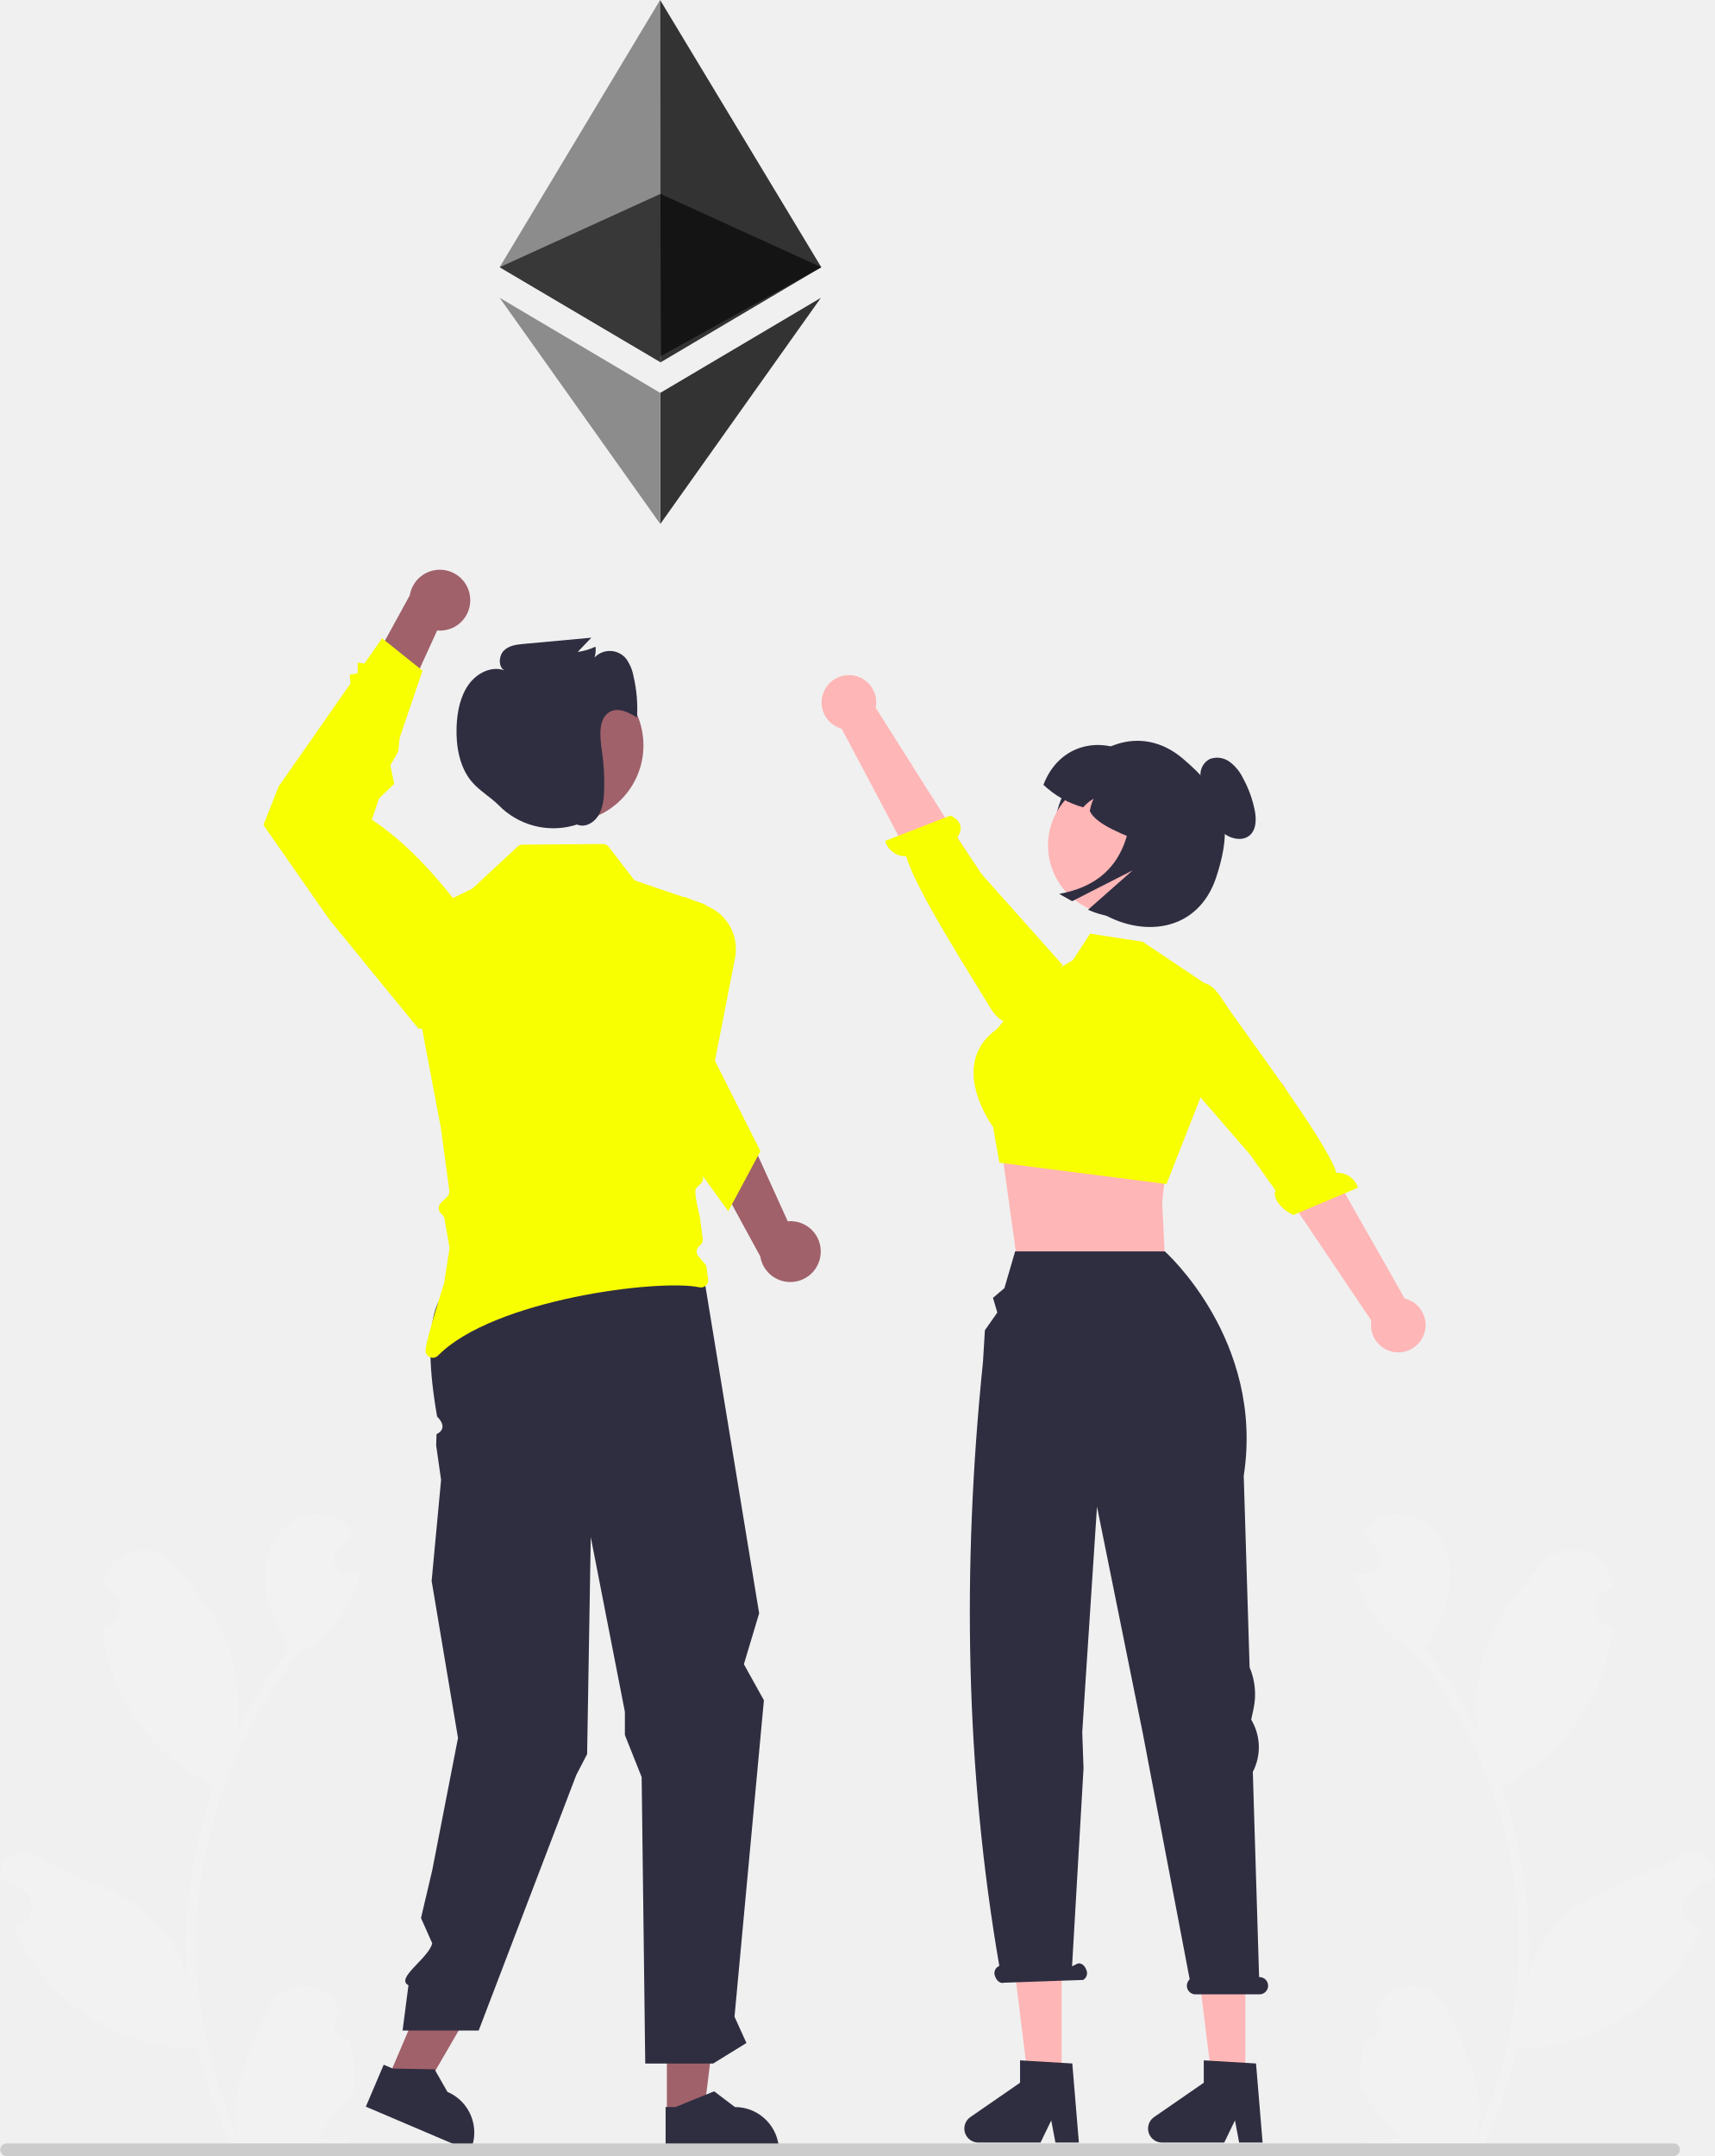
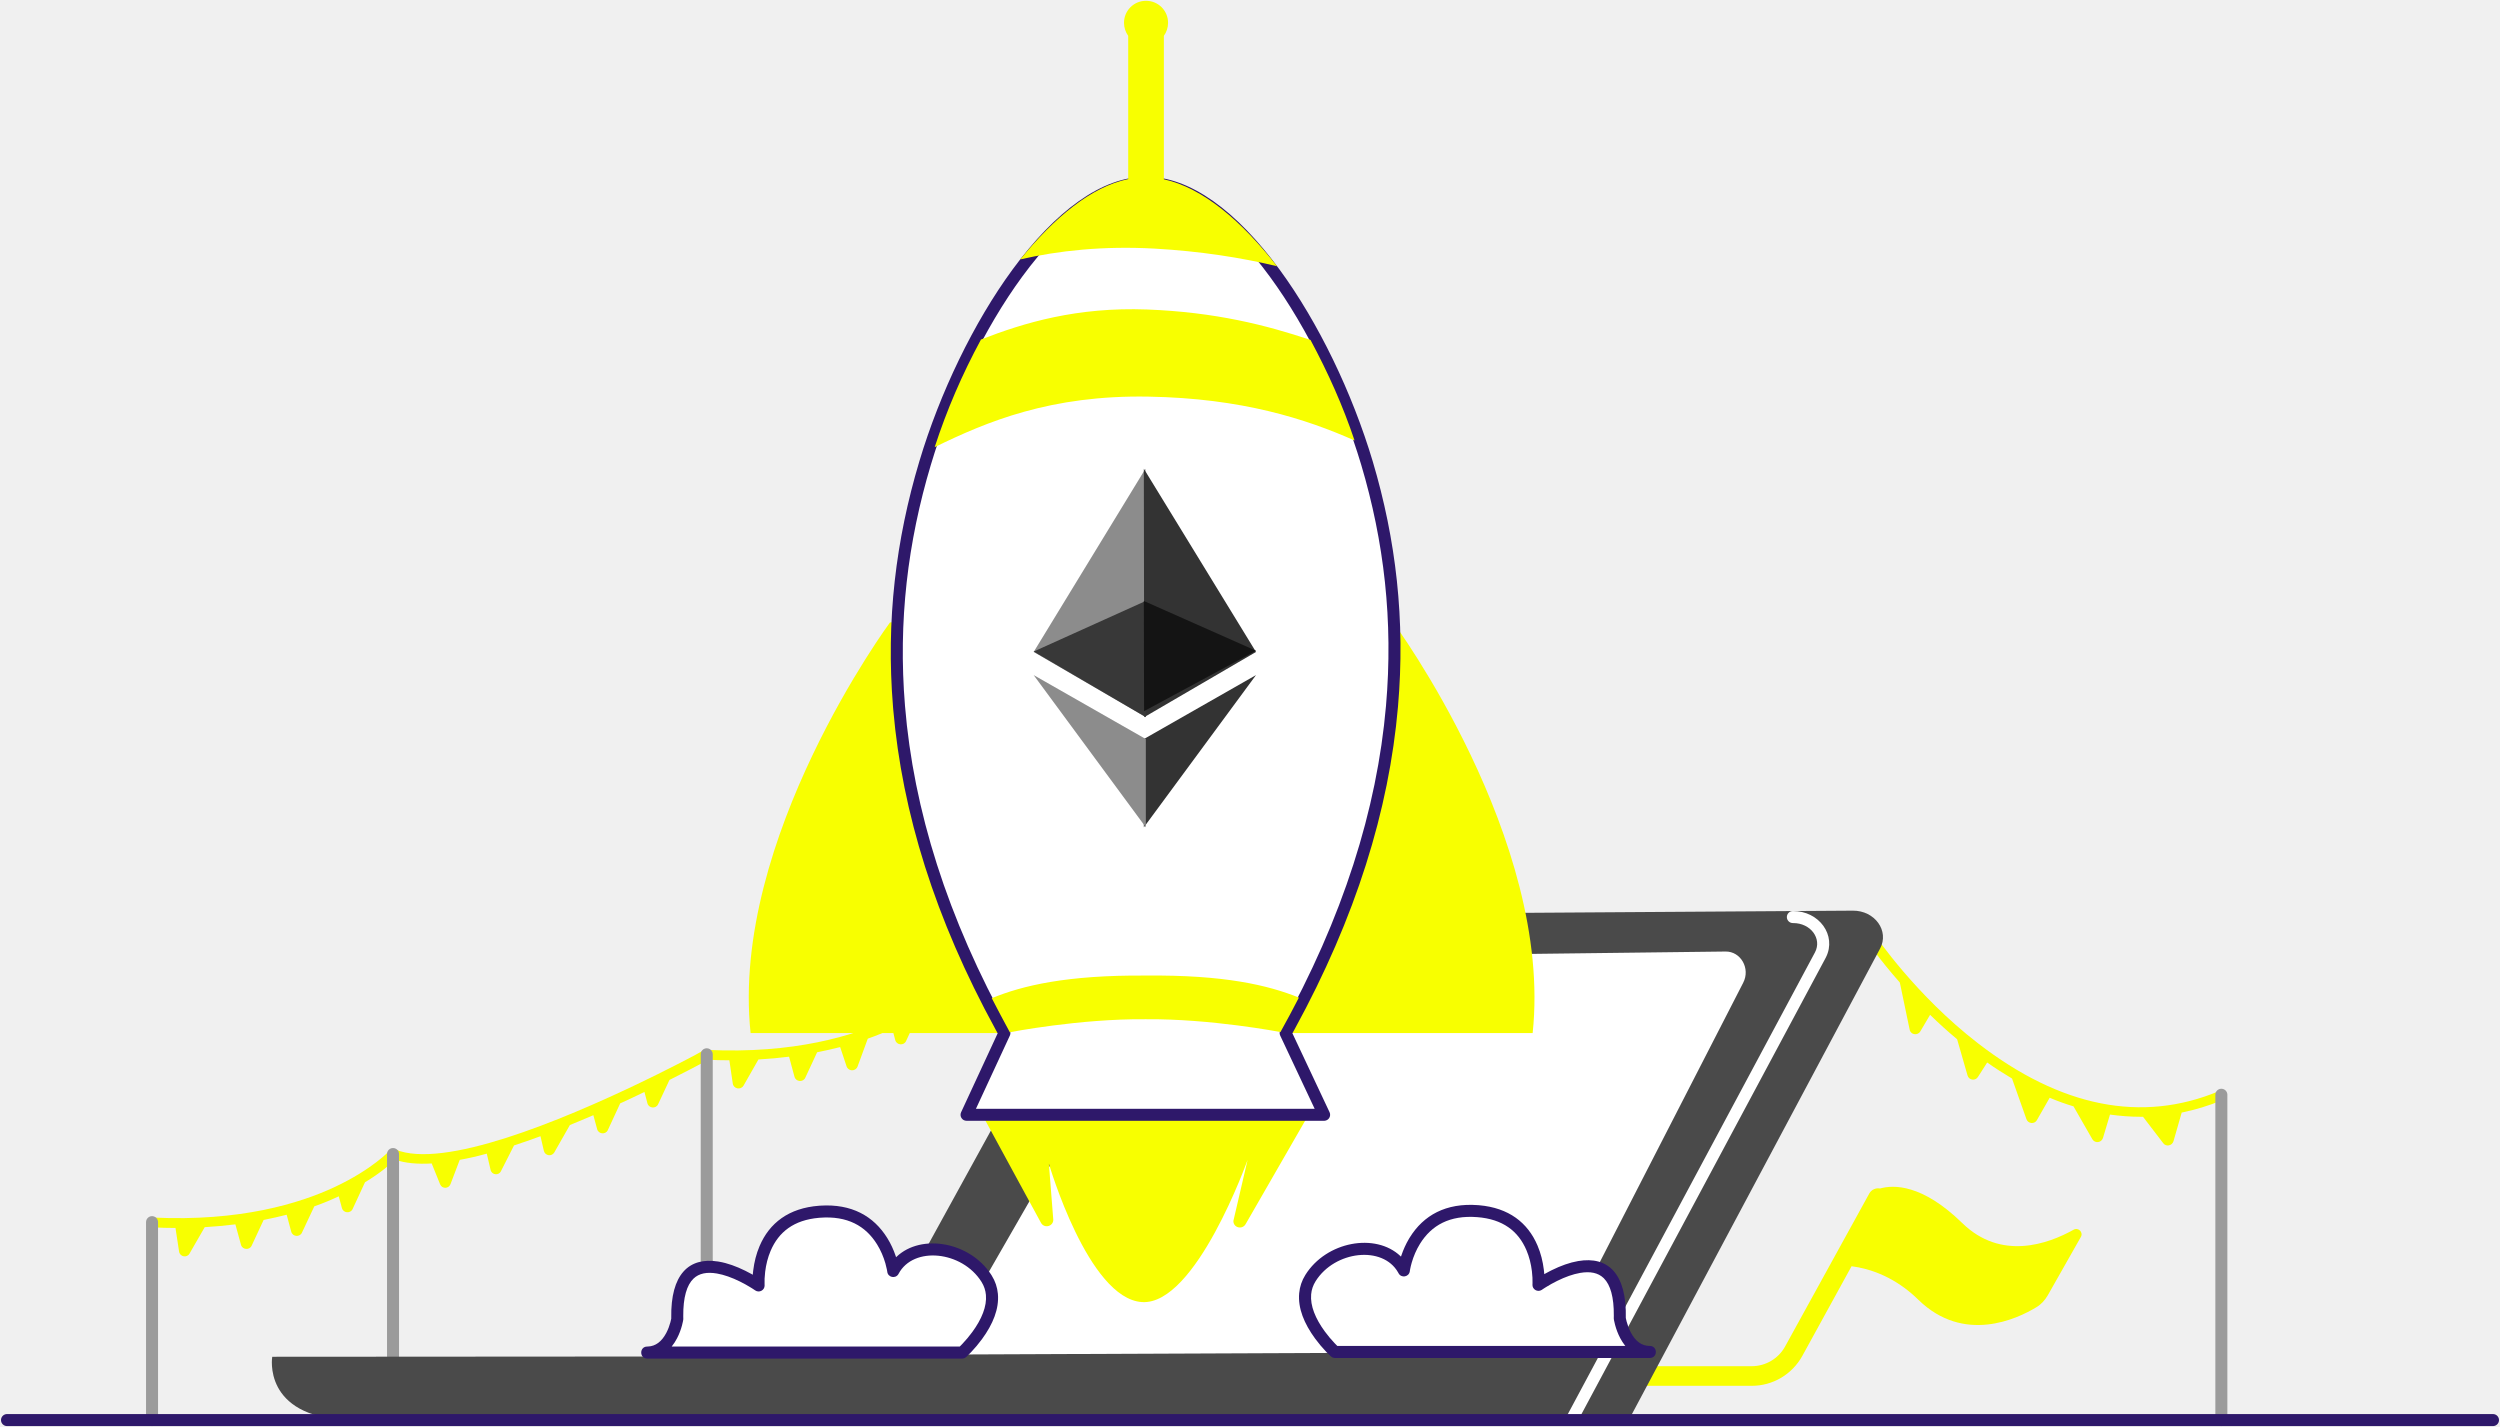
- <svg xmlns="http://www.w3.org/2000/svg" data-name="Layer 1" width="423.876" height="532.804" viewBox="0 0 423.876 532.804">
-   <path d="M474.453,687.758a3.613,3.613,0,0,1-2.619-6.263c.091-.362.156-.622.248-.984q-.049-.118-.098-.236a9.703,9.703,0,0,0-17.898.067c-2.927,7.051-6.654,14.113-7.572,21.568a28.705,28.705,0,0,0,.504,9.872A115.086,115.086,0,0,1,436.548,663.983a111.08,111.08,0,0,1,.689-12.392q.571-5.06,1.584-10.047a116.419,116.419,0,0,1,23.087-49.342,30.983,30.983,0,0,0,12.886-13.369,23.633,23.633,0,0,0,2.149-6.458c-.627.082-1.265.134-1.892.175-.195.01-.401.021-.597.031l-.074.003a3.58,3.58,0,0,1-2.94-5.832q.406-.5.813-.999c.411-.514.833-1.018,1.244-1.532a1.782,1.782,0,0,0,.134-.154c.473-.586.946-1.162,1.419-1.748a10.352,10.352,0,0,0-3.394-3.28c-4.741-2.777-11.281-.854-14.706,3.435-3.435,4.288-4.083,10.304-2.89,15.662a41.485,41.485,0,0,0,5.738,12.793c-.257.329-.525.648-.782.977a117.171,117.171,0,0,0-12.23,19.375,48.709,48.709,0,0,0-2.908-22.624c-2.783-6.715-8.001-12.37-12.595-18.175-5.519-6.973-16.835-3.93-17.807,4.909q-.014.128-.028.257,1.024.577,2.004,1.226a4.901,4.901,0,0,1-1.976,8.919l-.1.015a48.767,48.767,0,0,0,1.285,7.291,50.21,50.21,0,0,0,25,31.468c.401.206.792.411,1.193.607a119.597,119.597,0,0,0-6.438,30.296,113.434,113.434,0,0,0,.082,18.315l-.031-.216a29.974,29.974,0,0,0-10.232-17.308c-7.874-6.469-18.999-8.851-27.494-14.05a5.625,5.625,0,0,0-8.616,5.473q.017.114.035.227a32.925,32.925,0,0,1,3.692,1.779q1.024.578,2.004,1.226a4.901,4.901,0,0,1-1.976,8.919l-.1.015c-.072.01-.134.021-.206.031a48.808,48.808,0,0,0,8.978,14.058A50.254,50.254,0,0,0,437,689.929h.01a119.563,119.563,0,0,0,8.032,23.447h28.692c.103-.319.195-.648.288-.967a32.599,32.599,0,0,1-7.939-.473c2.129-2.612,4.257-5.245,6.386-7.857a1.781,1.781,0,0,0,.134-.154c1.08-1.337,2.17-2.663,3.25-4l.001-.002a47.75,47.75,0,0,0-1.399-12.164Z" transform="translate(-388.0619 -183.5979)" fill="#f2f2f2" />
-   <path d="M725.547,687.758a3.613,3.613,0,0,0,2.619-6.263c-.091-.362-.156-.622-.248-.984q.049-.118.098-.236a9.703,9.703,0,0,1,17.898.067c2.927,7.051,6.654,14.113,7.572,21.568a28.705,28.705,0,0,1-.504,9.872A115.086,115.086,0,0,0,763.452,663.983a111.08,111.08,0,0,0-.689-12.392q-.571-5.06-1.584-10.047a116.419,116.419,0,0,0-23.087-49.342,30.983,30.983,0,0,1-12.886-13.369,23.633,23.633,0,0,1-2.149-6.458c.627.082,1.265.134,1.892.175.195.01.401.021.597.031l.074.003a3.58,3.58,0,0,0,2.94-5.832q-.406-.5-.813-.999c-.411-.514-.833-1.018-1.244-1.532a1.782,1.782,0,0,1-.134-.154c-.473-.586-.946-1.162-1.419-1.748a10.352,10.352,0,0,1,3.394-3.28c4.741-2.777,11.281-.854,14.706,3.435,3.435,4.288,4.083,10.304,2.89,15.662a41.485,41.485,0,0,1-5.738,12.793c.257.329.525.648.782.977a117.171,117.171,0,0,1,12.23,19.375,48.709,48.709,0,0,1,2.908-22.624c2.783-6.715,8.001-12.37,12.595-18.175,5.519-6.973,16.835-3.93,17.807,4.909q.014.128.028.257-1.024.577-2.004,1.226a4.901,4.901,0,0,0,1.976,8.919l.1.015a48.767,48.767,0,0,1-1.285,7.291,50.21,50.21,0,0,1-25,31.468c-.401.206-.792.411-1.193.607a119.597,119.597,0,0,1,6.438,30.296,113.434,113.434,0,0,1-.082,18.315l.031-.216a29.974,29.974,0,0,1,10.232-17.308c7.874-6.469,18.999-8.851,27.494-14.05a5.625,5.625,0,0,1,8.616,5.473q-.017.114-.035.227a32.925,32.925,0,0,0-3.692,1.779q-1.024.578-2.004,1.226a4.901,4.901,0,0,0,1.976,8.919l.1.015c.072.01.134.021.206.031a48.808,48.808,0,0,1-8.978,14.058A50.254,50.254,0,0,1,763,689.929h-.01a119.563,119.563,0,0,1-8.032,23.447H726.266c-.103-.319-.195-.648-.288-.967a32.599,32.599,0,0,0,7.939-.473c-2.129-2.612-4.257-5.245-6.386-7.857a1.781,1.781,0,0,1-.134-.154c-1.08-1.337-2.17-2.663-3.25-4l-.001-.002a47.75,47.75,0,0,1,1.399-12.164Z" transform="translate(-388.0619 -183.5979)" fill="#f2f2f2" />
-   <polygon points="95.525 514.522 103.913 518.096 121.692 487.445 109.312 482.17 95.525 514.522" fill="#a0616a" />
-   <polygon points="164.839 522.46 173.956 522.459 178.294 487.291 164.837 487.292 164.839 522.46" fill="#a0616a" />
-   <path d="M552.58,715.569l28.037-.001V715.213a10.914,10.914,0,0,0-10.913-10.913h-.001l-5.121-3.885-9.555,3.886-2.447 0Z" transform="translate(-388.0619 -183.5979)" fill="#2f2e41" />
-   <path d="M478.487,704.209,504.28,715.2l.139-.326a10.914,10.914,0,0,0-5.761-14.318l-.001-0-3.188-5.582-10.314-.172-2.252-.96Z" transform="translate(-388.0619 -183.5979)" fill="#2f2e41" />
-   <path d="M561.844,497.923,575.701,582.297l-3.771,12.573,4.948,8.905-7.267,78.204,2.95,6.494-8.242,5.083H547.549l-.89-70.799-4.143-10.395V606.634l-8.433-43.171-.9,53.613-2.692,5.193-24.119,63.138H487.567l1.454-11.204h0c-3.369-1.706,5.059-6.691,5.868-10.38l-2.769-6.23,2.769-11.768,6.378-32.729-6.517-38.806,2.334-24.978-1.215-8.544.092-2.763s3.214-1.24.145-4.336c-4.25-24.091.978-29.319.978-29.319L518.01,492.102Z" transform="translate(-388.0619 -183.5979)" fill="#2f2e41" />
-   <circle id="a947ada5-bf6f-4e8a-be72-c0404926012e" data-name="ab6171fa-7d69-4734-b81c-8dff60f9761b" cx="140.038" cy="184.204" r="19.004" fill="#a0616a" />
-   <path d="M504.273,331.347a7.478,7.478,0,0,1-8.159,8.058l-11.042,24.173-7.328-11.706,11.609-21.161a7.519,7.519,0,0,1,14.92.635Z" transform="translate(-388.0619 -183.5979)" fill="#a0616a" />
-   <path d="M563.09,499.739a1.786,1.786,0,0,1-2.15,1.99c-9.95-2.15-51.01,3.01-64.61,16.87a1.796,1.796,0,0,1-3.08-1.39c.24-2.98,4.57-16.46,4.57-16.46l1.32-8.4a1.947,1.947,0,0,0,0-.59l-1.21-6.95a1.821,1.821,0,0,0-.5-.96l-.41-.41a1.799,1.799,0,0,1,0-2.54l1.59-1.58a1.841,1.841,0,0,0,.51-1.51l-2.11-15.6c-.01-.03-.01-.07-.02-.1l-9.32-49.22a1.798,1.798,0,0,1,.99-1.95l15.84-7.57a1.767,1.767,0,0,0,.45-.3l11.06-10.26a1.854,1.854,0,0,1,1.2-.48l19.88-.15a1.81,1.81,0,0,1,1.43.7l6.05,7.87a1.794,1.794,0,0,0,.84.6l4.1,1.39,11.84,4.02.55.19a1.784,1.784,0,0,1,1.2,1.62.859.859,0,0,1,.01.16l-2.96,61.26a1.94,1.94,0,0,0,.14.79l1.42,3.31a1.805,1.805,0,0,1-.41,2c-.42.4-.9.86-1.2,1.2-.61.67.69,5.98.89,6.75a1.414,1.414,0,0,1,.04.2l.73,5.49a1.784,1.784,0,0,1-.74,1.69,1.789,1.789,0,0,0-.32,2.62l1.6,1.89a1.908,1.908,0,0,1,.41.93Z" transform="translate(-388.0619 -183.5979)" fill="#f8ff00" />
-   <path d="M523.238,385.876q-.122-.268-.243-.538c.031.001.062.005.093.006Z" transform="translate(-388.0619 -183.5979)" fill="#2f2e41" />
-   <path d="M590.903,493.488a7.478,7.478,0,0,0-8.138-8.079l-10.98-24.202-7.358,11.687,11.555,21.191a7.519,7.519,0,0,0,14.921-.597Z" transform="translate(-388.0619 -183.5979)" fill="#a0616a" />
-   <path d="M576.02,468.079l-.61,1.14-6.43,12.02-.9,1.68-6.28-8.65-20.61-28.38,2.93-17.8,5.39-22.3,7.99-.46,5.6,2.29h0a11.499,11.499,0,0,1,6.64,12.723L564.78,445.739Z" transform="translate(-388.0619 -183.5979)" fill="#f8ff00" />
-   <path d="M544.645,350.702a10.695,10.695,0,0,0-1.86-4.373,5.23,5.23,0,0,0-7.791-.237,5.735,5.735,0,0,0,.252-2.69,14.571,14.571,0,0,1-4.399,1.308l3.372-3.521-16.787,1.542c-1.733.159-3.606.385-4.878,1.701-1.272,1.316-1.343,4.125.265,4.859-3.169-1.193-6.807.539-8.898,3.441-2.091,2.902-2.86,6.73-3.002,10.443-.183,4.815.714,9.942,3.654,13.487,1.922,2.318,4.543,3.764,6.67,5.849l.064.063a18.908,18.908,0,0,0,18.303,5.099c.363-.1.723-.21,1.085-.314,1.809.818,4.062-.3,5.204-2.12,1.218-1.94,1.458-4.422,1.51-6.786a55.635,55.635,0,0,0-.57-9.245c-.503-3.446-.957-7.86,1.772-9.591,2.125-1.348,4.765-.018,6.905,1.302A35.53,35.53,0,0,0,544.645,350.702Z" transform="translate(-388.0619 -183.5979)" fill="#2f2e41" />
-   <path d="M504.121,438.679l-12.663-.914-21.977-26.907L453.168,387.475l3.757-9.506,17.759-25.442L474.5,350.329l1.965-.354.035-2.646,1.631.259L482.5,341.329l10,8-5.655,16.613L486.5,369.329l-1.957,3.373.957,4.627-3.74,3.549-1.801,5.289c7.768,5.109,15.135,12.752,22.317,22.317Z" transform="translate(-388.0619 -183.5979)" fill="#f8ff00" />
-   <polygon points="288.635 284.344 287.262 297.074 288.07 313.768 251.094 309.375 247.619 284.344 252.046 284.387 288.635 284.344" fill="#ffb6b6" />
-   <path d="M644.501,426.102l8.786-5.272,4.213-6.501,13,2,15.892,10.653-.156,24.161-9.853,25.059-41.296-5.272-1.569-8.839s-11.422-15.341.879-24.128Z" transform="translate(-388.0619 -183.5979)" fill="#f8ff00" />
-   <path d="M591.766,354.359a6.707,6.707,0,0,0,4.335,9.326l28.607,53.976L636.255,408.75l-31.75-50.255a6.743,6.743,0,0,0-12.738-4.136Z" transform="translate(-388.0619 -183.5979)" fill="#ffb6b6" />
-   <path d="M638.692,435.901s-2.651,2.351-6.421-4.141c-3.018-5.197-18.069-28.469-20.201-36.537a5.269,5.269,0,0,1-5.213-3.814l16.168-6.275c3.515,1.757,2.539,4.193,1.648,5.453l6.021,9.032,20.028,22.476-10.084,12.14Z" transform="translate(-388.0619 -183.5979)" fill="#f8ff00" />
-   <polygon points="307.814 515.476 299.73 515.476 295.882 484.294 307.814 484.294 307.814 515.476" fill="#ffb6b6" />
-   <path d="M700.142,713.08h-5.797l-1.035-5.474-2.65,5.474h-15.376a3.456,3.456,0,0,1-1.964-6.301l12.279-8.48v-5.534l12.915.771Z" transform="translate(-388.0619 -183.5979)" fill="#2f2e41" />
-   <polygon points="262.404 515.476 254.32 515.476 250.472 484.294 262.404 484.294 262.404 515.476" fill="#ffb6b6" />
-   <path d="M654.732,713.08H648.935l-1.035-5.474-2.65,5.474H629.874a3.456,3.456,0,0,1-1.964-6.301l12.279-8.48v-5.534l12.915.771Z" transform="translate(-388.0619 -183.5979)" fill="#2f2e41" />
-   <path d="M699.364,672.184h-.088l-1.555-50.7a13.258,13.258,0,0,0-.174-12.528l-.223-.403.577-2.675a17.041,17.041,0,0,0-.974-10.256l-1.45-47.294c5.182-33.582-19.513-55.483-19.513-55.483H638.971l-2.644,9.083L633.5,504.329l1.07,3.634L631.5,512.329l-.471,7.801c-5.25,51.152-4.298,100.999,4.034,149.292l-.227.115a1.919,1.919,0,0,0-.784,2.531c.385,1.115,1.36,1.791,2.178,1.508l19.537-.68a1.919,1.919,0,0,0,.784-2.531c-.385-1.115-1.36-1.791-2.178-1.508l-1.328.672,2.833-48.924-.314-8.936.648-10.138,2.995-45.601,11.335,56.076,11.578,60.741a2.13,2.13,0,0,0,1.436,3.709h15.809a2.136,2.136,0,0,0,0-4.273Z" transform="translate(-388.0619 -183.5979)" fill="#2f2e41" />
-   <path d="M739.877,513.705a6.707,6.707,0,0,0-4.605-9.196L705.102,451.391l-11.282,9.245,33.203,49.307a6.743,6.743,0,0,0,12.854,3.762Z" transform="translate(-388.0619 -183.5979)" fill="#ffb6b6" />
-   <path d="M683.877,426.945s2.581-2.427,6.539,3.952c3.168,5.107,25.608,34.553,27.974,42.555a5.269,5.269,0,0,1,5.322,3.66l-15.977,6.744c-3.564-1.654-5.225-4.748-4.371-6.033L697.081,468.97l-23.554-27.192,8.452-13.112Z" transform="translate(-388.0619 -183.5979)" fill="#f8ff00" />
-   <path d="M803.283,714.849a1.549,1.549,0,0,1-1.553,1.553H389.679a1.553,1.553,0,0,1,0-3.106H801.729A1.549,1.549,0,0,1,803.283,714.849Z" transform="translate(-388.0619 -183.5979)" fill="#ccc" />
-   <path d="M651.182,379.266c-5.379,10.602-1.865,22.883,8.117,29.341,10.794,6.983,24.808,5.454,29.341-8.117,5.048-15.113.901-21.596-8.117-29.341C669.955,362.072,656.994,367.81,651.182,379.266Z" transform="translate(-388.0619 -183.5979)" fill="#2f2e41" />
-   <path d="M677.661,402.884a17.031,17.031,0,0,1-27.1-20.635l.148-.194a17.031,17.031,0,0,1,26.948,20.826Z" transform="translate(-388.0619 -183.5979)" fill="#ffb6b6" />
-   <path d="M645.969,377.549a23.27,23.27,0,0,0,9.823,5.566,10.177,10.177,0,0,1,2.589-2.145,10.887,10.887,0,0,0-.95,3.074c1.642,3.408,8.349,5.857,14.758,8.362L680.679,377.423l-11.237-6.367C660.412,364.813,649.782,367.477,645.969,377.549Z" transform="translate(-388.0619 -183.5979)" fill="#2f2e41" />
-   <path d="M687.083,371.168a5.234,5.234,0,0,1,4.948.723,11.028,11.028,0,0,1,3.23,3.929,28.169,28.169,0,0,1,2.929,7.982c.485,2.417.403,5.338-1.766,6.6-1.809,1.052-4.396.39-6.059-1.015a13.461,13.461,0,0,1-3.411-5.306,18.752,18.752,0,0,0-3.021-5.526l1.498.699a13.092,13.092,0,0,1-.652-4.46A4.319,4.319,0,0,1,687.083,371.168Z" transform="translate(-388.0619 -183.5979)" fill="#2f2e41" />
-   <path d="M667.647,373.131l12.056,6.831a14.128,14.128,0,0,1,5.327,19.256l0,0a21.929,21.929,0,0,1-28.039,9.202l11.016-9.725-14.945,7.614-3.191-1.808C665.899,401.588,668.991,389.016,667.647,373.131Z" transform="translate(-388.0619 -183.5979)" fill="#2f2e41" />
-   <polygon points="163.162 0 123.5 66.033 163.297 89.529 163.162 0" fill="#8c8c8c" />
-   <polygon points="202.998 66.033 163.162 0 163.297 89.529 202.998 66.033" fill="#333" />
-   <polygon points="123.5 66.033 163.249 47.916 163.297 89.529 123.5 66.033" fill="#383838" />
-   <polygon points="202.998 66.033 163.249 47.916 163.335 88.008 202.998 66.033" fill="#141414" />
-   <polygon points="202.901 73.595 163.2 97.091 163.2 129.5 202.901 73.595" fill="#333" />
-   <polygon points="123.498 73.595 163.2 97.091 163.2 129.5 123.498 73.595" fill="#8c8c8c" />
+ <svg xmlns="http://www.w3.org/2000/svg" height="712" viewBox="0 0 1248 712" width="1248">
+   <g fill="none" fill-rule="evenodd">
+     <path d="m1035.1 613.9c-12.7 7.1-36.2 15.6-55.6-3.4-20-19.5-34.3-19.1-41-17.2-2-.4-4.2.5-5.3 2.4l-42.1 76.5c-3.3 6-9.7 9.8-16.6 9.8h-137.1c-2.7 0-4.9 2.2-4.9 4.9s2.2 4.9 4.9 4.9h137.1c10.5 0 20.1-5.7 25.2-14.9l24.6-44.8c9.2 1.2 21.7 5.3 33.4 16.8 22.6 22 49.1 9.6 58.8 3.7 2.4-1.4 4.3-3.5 5.7-5.9l16.5-29.1c1.5-2.4-1.2-5.1-3.6-3.7z" fill="#F8FF00" />
+     <g transform="translate(72 466)">
+       <g fill="#F8FF00">
+         <path d="m282.7 59.4c-.6-1.3-2.2-1.8-3.4-1.1-.4.2-4.6 2.8-22.9 11.9l-8.4 4.1c-39.9 19.2-98.8 43.6-122.7 33.5-1-.4-2.1-.2-2.8.6-.1.1-8.7 9.4-27.5 18.2-17.3 8.1-47.1 17.3-90.6 15.2-1.5-.1-2.8 1.2-2.5 2.8.2 1.2 1.2 2 2.4 2.1 3.9.2 7.6.3 11.3.3l1.8 11.8c.4 2.6 3.9 3.3 5.2 1l7.6-13.2c5.3-.3 10.4-.8 15.3-1.4l2.8 10.2c.7 2.5 4.2 2.8 5.3.5l6-12.9c4.1-.8 7.9-1.7 11.5-2.6l2.3 8.5c.7 2.5 4.2 2.8 5.3.5l6.2-13.2c4.6-1.6 8.6-3.3 12.2-5l1.6 5.9c.7 2.5 4.2 2.8 5.3.5l6.2-13.4c8.1-4.9 12.9-9.2 15-11.3 5.1 1.8 11.3 2.3 18.3 1.9l4.2 10.4c1 2.4 4.3 2.3 5.2-.1l4.6-12.1c4.4-.8 8.9-1.8 13.5-3.1l1.9 8.1c.6 2.6 4.1 3 5.2.6l6.5-12.8c4.4-1.4 8.8-3 13.2-4.6l1.7 7.3c.6 2.5 3.9 3 5.2.8l7.8-13.7c3.9-1.6 7.8-3.2 11.7-4.9l1.9 7c.7 2.5 4.2 2.8 5.3.5l6.2-13.4c4.2-1.9 8.2-3.8 12.1-5.7l1.5 5.7c.7 2.5 4.2 2.8 5.3.5l5.7-12.2c15.5-7.8 18.4-9.6 19.9-10.4.6-.7 1.2-2.1.6-3.3z" />
+         <path d="m401.8 24.1c-1-.4-2.1-.2-2.8.6-.1.1-8.7 9.4-27.5 18.2-17.3 8.1-47.1 17.3-90.6 15.2-1.5-.1-2.8 1.2-2.5 2.8.2 1.2 1.2 2 2.4 2.1 3.9.2 7.6.3 11.3.3l1.7 11.6c.4 2.7 4 3.4 5.4 1l7.4-13c5.3-.3 10.4-.8 15.3-1.4l2.7 10c.7 2.6 4.3 2.9 5.4.5l5.9-12.7c4.1-.8 7.9-1.7 11.5-2.6l3.2 9.6c.9 2.6 4.5 2.7 5.5.1l5.1-13.9c4.6-1.6 8.6-3.3 12.2-5l1.5 5.7c.7 2.6 4.3 2.9 5.4.5l6.1-13.1c8.1-4.9 12.9-9.2 15-11.3" />
+         <path d="m1038.9 80.1c-.5-1.3-2-2-3.2-1.4-38.5 16.1-79 8-120.3-23.9-31.1-24-50.9-53.3-51.1-53.5-.8-1.1-2.3-1.4-3.4-.7-1.1.8-1.4 2.3-.7 3.4.1.2 5.9 8.8 16.2 20.5l4.9 23.5c.5 2.6 4 3.1 5.3.9l4.9-8.3c4.2 4.1 8.7 8.2 13.5 12.2l5.2 18.1c.7 2.4 3.9 2.8 5.2.7l4.6-7.2c4.1 2.9 8.2 5.5 12.4 8l7.2 20.3c.8 2.3 4 2.6 5.2.5l6.4-11.2c4 1.7 7.9 3.1 11.9 4.3l9.4 16.4c1.3 2.2 4.5 1.8 5.3-.6l3.5-11.7c5.1.7 10.2 1.1 15.3 1.1h1.2l10.1 13.2c1.4 1.9 4.4 1.3 5.1-1l4.1-14.3c6.8-1.4 13.5-3.4 20.2-6.2 1.3-.5 2.1-1.9 1.6-3.1z" />
+       </g>
+       <g fill="#9b9b9b" transform="translate(0 57)">
+         <path d="m3.9 84.1c1.598 0 2.904 1.249 2.995 2.824l.005.176v98.8c0 1.657-1.343 3-3 3-1.598 0-2.904-1.249-2.995-2.824l-.005-.176v-98.8c0-1.657 1.343-3 3-3z" />
+         <path d="m124.2 50.1c1.598 0 2.904 1.249 2.995 2.824l.005.176v131.2c0 1.657-1.343 3-3 3-1.598 0-2.904-1.249-2.995-2.824l-.005-.176v-131.2c0-1.657 1.343-3 3-3z" />
+         <path d="m280.8.3c1.598 0 2.904 1.249 2.995 2.824l.005.176v180.8c0 1.657-1.343 3-3 3-1.598 0-2.904-1.249-2.995-2.824l-.005-.176v-180.8c0-1.657 1.343-3 3-3z" />
+         <path d="m1036.9 20.5c1.598 0 2.904 1.249 2.995 2.824l.005.176v162.4c0 1.657-1.343 3-3 3-1.598 0-2.904-1.249-2.995-2.824l-.005-.176v-162.4c0-1.657 1.343-3 3-3z" />
+       </g>
+     </g>
+     <g transform="translate(135 454)">
+       <path d="m789.9.6-362 2.4c-5.8 0-11 3-13.4 7.6l-116.8 212.5-296.8.2s-5.1 29.8 37.6 31.6l640-.8 125-234.5c4.8-8.9-2.6-19.1-13.6-19z" fill="#4a4a4a" />
+       <g fill="#fff" transform="translate(334)">
+         <path d="m.9 222.2 305.7-1.3 94.6-184.3c3.7-7.1-1.2-15.7-8.8-15.6l-277.8 3.4z" />
+         <path d="m425.973.799c13.103-.117 22.03 12.112 16.543 23.084l-.171.332-123.8 231.3c-.782 1.461-2.6 2.011-4.061 1.229-1.407-.753-1.969-2.467-1.311-3.897l.081-.164 123.792-231.285c3.584-6.788-2.091-14.68-11.02-14.6-1.657.015-3.012-1.316-3.027-2.973-.015-1.657 1.316-3.012 2.973-3.027z" />
+       </g>
+     </g>
+     <g transform="translate(373)">
+       <g fill="#F8FF00" transform="translate(0 308)">
+         <path d="m113.2 240.9 33.5 61.6c1.7 2.9 6.1 1.7 6.1-1.6l-2.2-28s19.6 67.4 46.5 69.1 52.7-71 52.7-71l-7.1 30.5c0 3.4 4.4 4.5 6.1 1.6l35.8-62.2" />
+         <path d="m71.3 2.7s-79.9 108.2-69.6 205h176.3v-207.3z" />
+         <path d="m322.5 2.7s79.9 108.2 69.6 205h-176.3v-207.3z" />
+       </g>
+       <path d="m268.8 515.7c67.7-121.7 60.3-218.3 40.6-284.5-19.8-66.2-66.2-140-110.3-140s-90.5 73.8-110.3 140-28.1 162.8 39.6 284.5l-18.9 40.8h178.5z" fill="#fff" />
+       <path d="m199.1 88.2c-21.948 0-45.097 16.951-66.682 46.402-19.326 26.368-36.233 61.438-46.492 95.739-11.702 39.126-16.675 79.362-13.128 122.543l.133 1.579c4.437 51.077 20.772 104.08 50.981 159.312l1.126 2.046-18.259 39.419c-.921 1.988.531 4.261 2.722 4.261h178.5l.172-.005c2.102-.115 3.454-2.335 2.542-4.273l-18.547-39.413 1.142-2.073c30.54-55.836 47.071-109.369 51.555-160.839 3.773-43.313-1.019-83.676-12.588-122.554-10.26-34.304-27.167-69.375-46.493-95.743-21.585-29.451-44.734-46.402-66.682-46.402zm0 6c19.581 0 41.275 15.886 61.843 43.948 18.905 25.794 35.514 60.245 45.583 93.911 11.362 38.181 16.065 77.794 12.361 120.317-4.501 51.666-21.365 105.52-52.708 161.864l-.094.183c-.378.805-.381 1.741.001 2.552l17.186 36.523h-169.077l16.927-36.539c.403-.87.366-1.881-.1-2.719-31.311-56.286-47.995-110.108-52.244-161.85-3.482-42.395 1.399-81.89 12.897-120.332 10.069-33.666 26.678-68.118 45.583-93.911 20.568-28.062 42.262-43.948 61.843-43.948z" fill="#2e186a" fill-rule="nonzero" />
+       <g fill="#F8FF00">
+         <path d="m208 89.5v-70.9c0-.2 0-.4 0-.7 1.3-1.8 2.1-4.1 2.1-6.5 0-6.1-4.9-11-11-11s-11 4.9-11 11c0 2.4.8 4.7 2.1 6.5v.7 70.8c-18.5 3.8-37 19.3-53.9 40.1 19.1-4.4 41.4-6.8 67-5.4 22.9 1.3 43.3 4.5 61.2 8.8-17.5-22.4-37.1-39.2-56.5-43.4z" />
+         <path d="m281.2 169.7c-22.1-7.4-47.5-13.9-81.6-15.2-34.8-1.3-61.2 6.5-82.9 15-9.5 17.6-17 35-23.1 53.7 26-12.7 57.9-26.1 106.8-25.2 46.5.8 78.5 11.1 102.8 21.9-5.9-17.5-13.1-33.6-22-50.2z" />
+         <path d="m266.2 515.2c3.2-5.8 6.3-11.5 9.2-17.2-15.3-6.2-37.3-11.4-76.4-11-39.5-.3-61.6 5-76.9 11.3 2.9 5.6 5.9 11.3 9 17 0 0 34.7-6.8 67.8-6.5 32.6-.3 67.3 6.4 67.3 6.4z" />
+       </g>
+       <g transform="translate(143 234)">
+         <path d="m55.81 0-55.81 91.457 56 32.543z" fill="#8c8c8c" />
+         <path d="m111 91.457-56-91.457.19 124z" fill="#333" />
+         <path d="m0 91.251 55.932-25.251.068 58z" fill="#383838" />
+         <path d="m111 90.854-56-24.854.121 55z" fill="#141414" />
+         <path d="m111 103-56 31.942v44.058z" fill="#333" />
+         <path d="m0 103 56 31.942v44.058z" fill="#8c8c8c" />
+       </g>
+     </g>
+     <g transform="translate(320 601)">
+       <path d="m503.6 73.9h-157.2s-22.6-20.3-12.2-36.9 37.7-20.6 46.6-3.8c0 0 3.9-32.1 36.8-29.6 33 2.5 30.4 36.8 30.4 36.8s41.7-29.5 40.6 16.6c-.1-.1 2.5 16.9 15 16.9z" fill="#fff" />
+       <path d="m346.4 76.9h157.2l.203-.005c3.729-.196 3.729-5.793 0-5.989l-.203-.005c-4.176 0-7.278-2.47-9.562-6.87-.857-1.65-1.522-3.445-1.997-5.211-.141-.522-.255-1.01-.341-1.433l-.08-.417-.017-.098-.004.201c.53-22.209-8.757-31.123-23.794-28.55-4.231.724-8.667 2.327-13.147 4.541l-.799.401c-.793.405-1.567.818-2.32 1.237l-.633.356-.003-.046c-.055-.696-.128-1.42-.219-2.167-.506-4.143-1.517-8.235-3.162-12.092-4.862-11.406-14.342-18.821-29.164-20.1l-.532-.043c-16.02-1.217-27.203 5.054-34.07 16.142l-.4.66c-1.572 2.65-2.809 5.42-3.757 8.215l-.227.683-.268-.261c-12.435-11.806-36.984-7.343-47.448 9.359-1.795 2.865-2.815 5.944-3.106 9.177-.67 7.442 2.443 15.108 7.961 22.639 1.714 2.339 3.545 4.497 5.378 6.428l.46.48c.89.921 1.596 1.597 2.045 2.0.551.495 1.265.768 2.005.768zm70.973-70.309c12.806.97 20.558 6.96 24.63 16.513 1.405 3.296 2.283 6.85 2.725 10.467.28 2.294.355 4.318.31 5.915l-.016.44-.014.247c-.188 2.475 2.527 4.07 4.585 2.769l.533-.362.697-.459c.304-.196.632-.404.985-.622 1.685-1.042 3.542-2.086 5.508-3.058 4.002-1.978 7.917-3.393 11.5-4.006 5.025-.86 8.947-.079 11.679 2.543l.187.184c3.214 3.245 5.02 9.307 4.936 18.671l-.015.919-.004.1.004.355.02.223.02.157c.019.138.046.301.078.481l.034.185c.118.623.283 1.349.492 2.124.58 2.158 1.393 4.351 2.466 6.417l.18.342c.638 1.188 1.34 2.289 2.107 3.29l.373.472h-143.777l-.253-.25c-.345-.343-.713-.719-1.1-1.128-1.668-1.757-3.337-3.724-4.89-5.844-4.736-6.464-7.337-12.868-6.825-18.554.207-2.302.927-4.473 2.215-6.53 9.563-15.263 33.506-17.933 41.179-4.403l.228.415c1.347 2.543 5.117 1.901 5.603-.867l.059-.407c.03-.198.079-.481.148-.841.179-.931.427-1.977.752-3.108.93-3.236 2.29-6.472 4.148-9.472 5.734-9.258 14.828-14.359 28.515-13.319z" fill="#2e186a" fill-rule="nonzero" />
+       <path d="m3.1 74.2h157.2s22.6-20.3 12.2-36.9-37.7-20.6-46.6-3.8c0 0-3.9-32.1-36.8-29.6-33 2.5-30.4 36.8-30.4 36.8s-41.7-29.5-40.6 16.6c.1-.1-2.5 16.8-15 16.9z" fill="#fff" />
+       <path d="m3.1 77.2h157.2c.74 0 1.454-.274 2.005-.768l.245-.224c.532-.493 1.31-1.256 2.26-2.257 1.833-1.932 3.664-4.089 5.378-6.428 5.517-7.53 8.631-15.196 7.961-22.639-.291-3.233-1.312-6.312-3.106-9.177l-.362-.565c-10.658-16.237-34.792-20.467-47.086-8.795l-.269.261-.226-.683c-1.026-3.027-2.393-6.027-4.157-8.875-6.788-10.961-17.793-17.215-33.519-16.182l-.55.039c-15.128 1.146-24.775 8.601-29.696 20.143-1.644 3.857-2.655 7.949-3.162 12.092l-.065.556c-.041.368-.077.729-.109 1.084l-.049.573-.632-.356c-1.003-.559-2.045-1.108-3.119-1.639-4.48-2.214-8.915-3.817-13.147-4.541l-.449-.074c-14.623-2.296-23.685 6.457-23.358 27.962l.008.46-.046.265c-.089.471-.221 1.044-.389 1.667-.475 1.756-1.14 3.543-1.996 5.188l-.173.326c-2.212 4.082-5.175 6.43-9.103 6.578l-.312.007c-3.984.032-3.96 6.0.024 6zm114.742-56.99c1.858 3 3.217 6.235 4.148 9.472.325 1.131.572 2.176.752 3.108l.131.735.049.338c.347 2.856 4.096 3.608 5.542 1.197l.087-.155c7.415-13.997 31.748-11.429 41.407 3.988 1.288 2.056 2.008 4.227 2.215 6.53.512 5.686-2.089 12.09-6.825 18.554-1.553 2.12-3.223 4.087-4.89 5.844l-.287.3-.551.564c-.178.18-.35.351-.517.514h-143.813l.024-.028c.994-1.219 1.883-2.597 2.672-4.111 1.073-2.061 1.886-4.245 2.466-6.393.209-.772.374-1.494.492-2.115l.064-.358c.019-.111.035-.214.048-.306l.02-.157.021-.223.004-.343-.006-.12-.014-.912c-.085-9.544 1.792-15.657 5.123-18.855 2.732-2.622 6.654-3.403 11.679-2.543 3.583.613 7.498 2.028 11.5 4.006 1.967.972 3.823 2.016 5.508 3.058l.673.422c.107.068.211.135.312.2l.697.459.394.269c2.027 1.434 4.79-.074 4.732-2.508l-.026-.518c-.067-1.645-.002-3.794.298-6.251.442-3.617 1.32-7.171 2.725-10.467 4.017-9.422 11.613-15.378 24.107-16.471l.523-.043c13.686-1.04 22.781 4.061 28.515 13.319z" fill="#2e186a" fill-rule="nonzero" />
+     </g>
+     <path d="m1244.5 705.9c1.657 0 3 1.343 3 3 0 1.598-1.249 2.904-2.824 2.995l-.176.005h-1241c-1.657 0-3-1.343-3-3 0-1.598 1.249-2.904 2.824-2.995l.176-.005z" fill="#2e186a" />
+   </g>
</svg>
